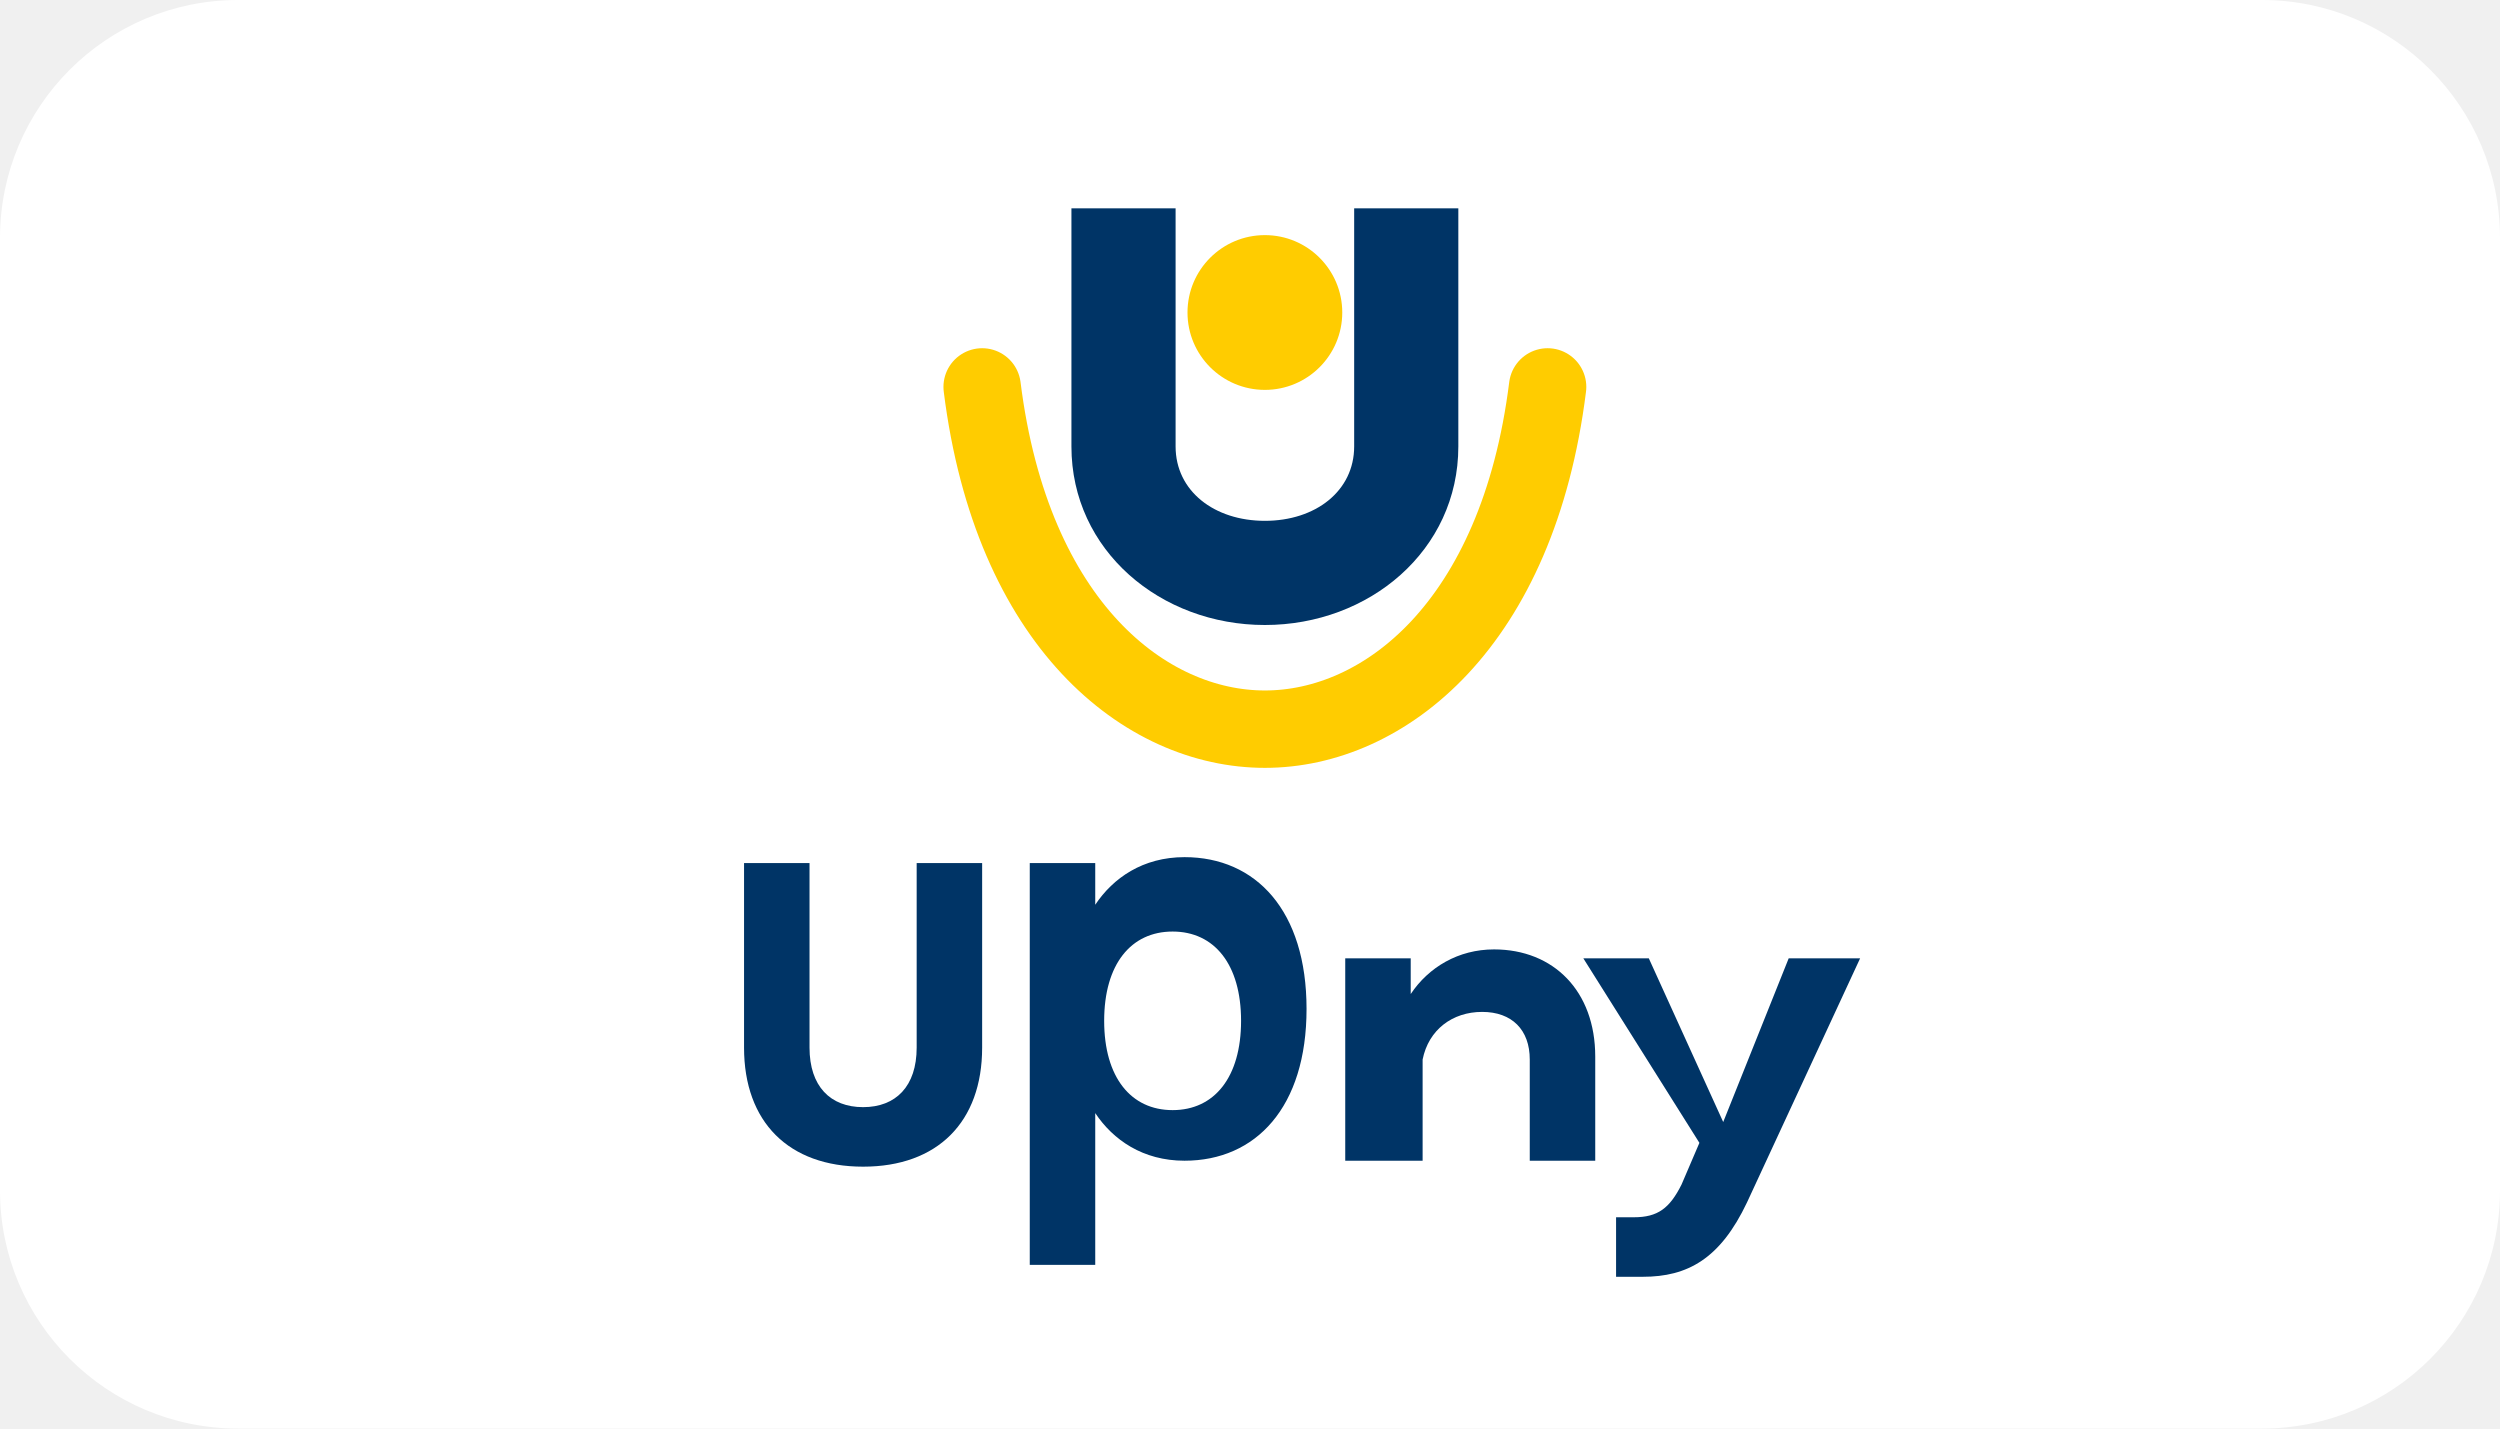
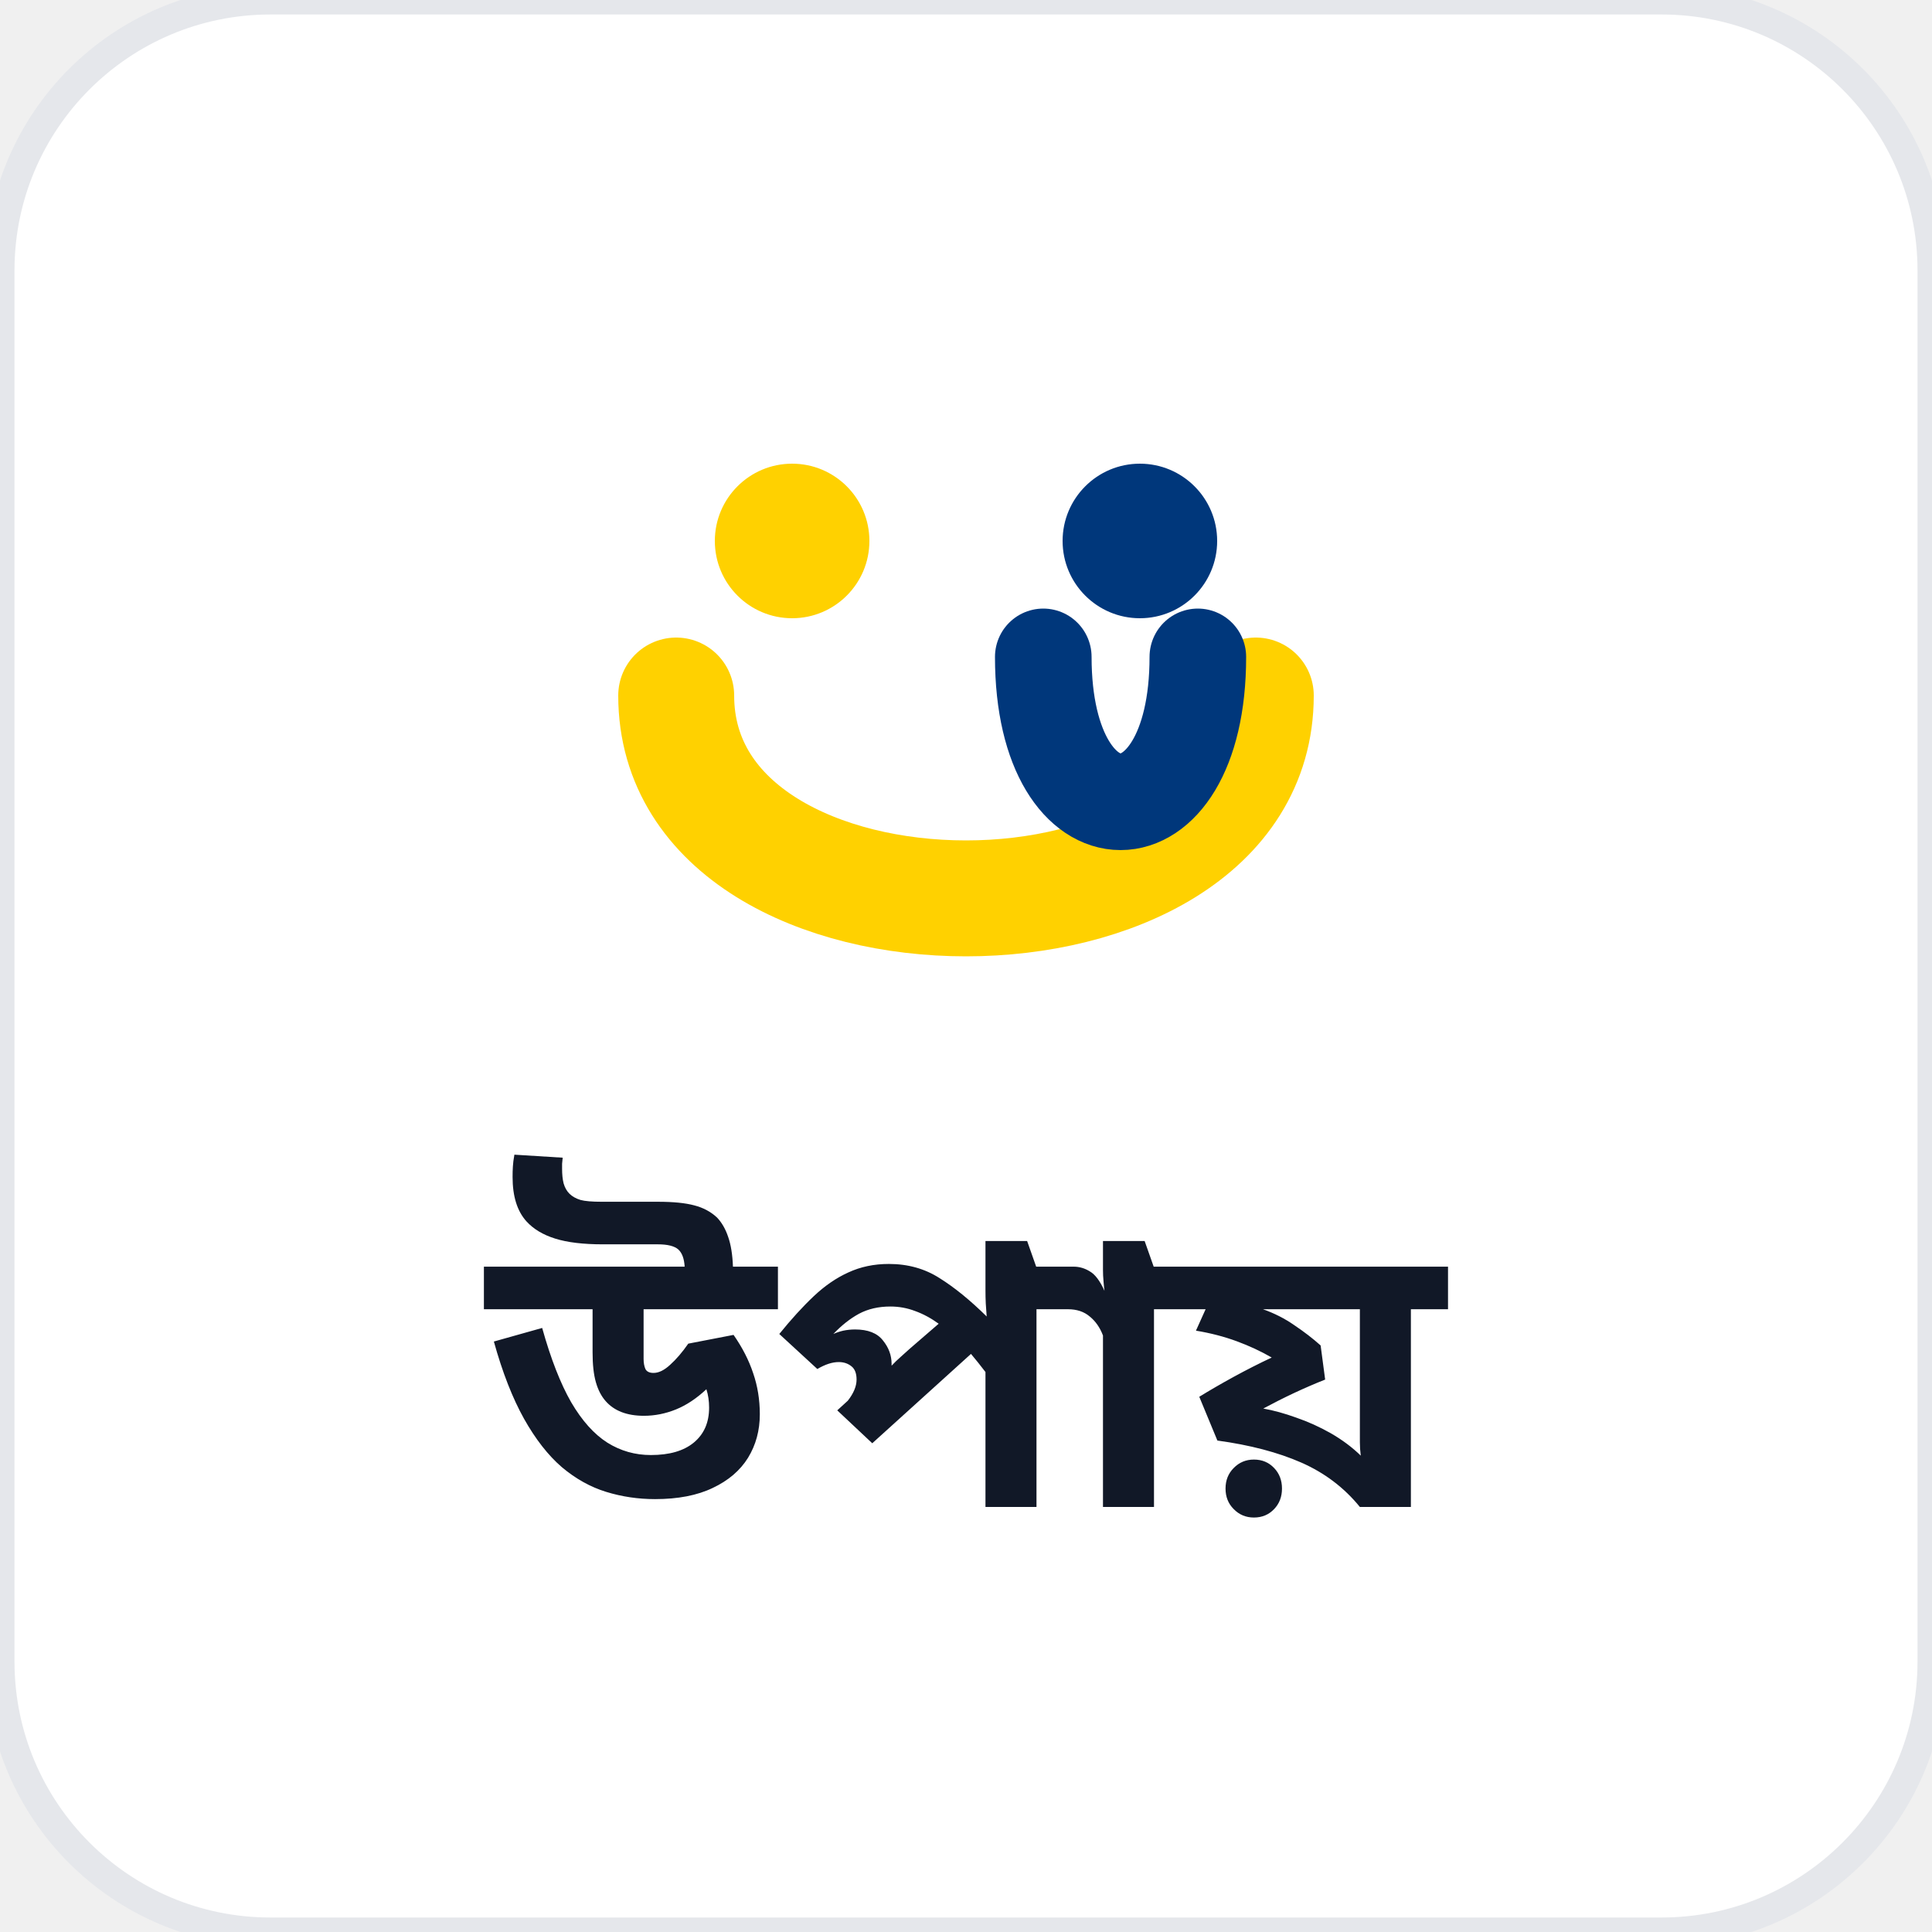
- <svg xmlns="http://www.w3.org/2000/svg" viewBox="0 0 84 48" width="84" height="48">
-   <rect width="84" height="48" rx="8" fill="#FFFFFF" />
-   <g transform="translate(24, 6)">
-     <g transform="translate(8, 0)">
-       <path d="M4 1V9C4 12.5 7 15 10.5 15S17 12.5 17 9V1H13.5V9C13.5 10.5 12.2 11.5 10.5 11.5S7.5 10.5 7.5 9V1H4Z" fill="#003466" />
-       <circle cx="10.5" cy="4.5" r="2.6" fill="#FFCC00" />
-       <path d="M1 7C2 15 6.5 18.5 10.5 18.5S19 15 20 7" stroke="#FFCC00" stroke-width="2.6" stroke-linecap="round" fill="none" />
+ <svg xmlns="http://www.w3.org/2000/svg" viewBox="0 0 100 100" width="100" height="100">
+   <rect width="100" height="100" rx="14" fill="#FFFFFF" stroke="#E5E7EB" stroke-width="1.5" />
+   <g transform="translate(24, 12)">
+     <g transform="translate(26, 24)">
+       <path d="M-15 0 C-15 14, 15 14, 15 0" stroke="#FFD100" stroke-width="6" stroke-linecap="round" fill="none" />
+       <circle cx="-9" cy="-8" r="4" fill="#FFD100" />
+       <circle cx="9" cy="-8" r="4" fill="#00377B" />
+       <path d="M4 -2 C4 8, 12 8, 12 -2" stroke="#00377B" stroke-width="5" stroke-linecap="round" fill="none" />
    </g>
-     <g fill="#003466" transform="translate(1, 23)">
-       <path d="M0 0h2.2v6.2c0 1.3.7 2 1.8 2s1.8-.7 1.8-2V0h2.2v6.2c0 2.5-1.5 4-4 4S0 8.7 0 6.2V0z" />
-       <path d="M9.6 13.5V0h2.2v1.4c.6-.9 1.6-1.6 3-1.6 2.4 0 4.1 1.8 4.1 5.1s-1.7 5.1-4.1 5.1c-1.4 0-2.4-.7-3-1.6v5.1H9.6zm4.8-5.2c1.4 0 2.3-1.1 2.3-3s-.9-3-2.3-3-2.3 1.1-2.3 3 .9 3 2.3 3z" />
-       <path d="M20.2 10V3.2h2.2v1.2c.6-.9 1.6-1.5 2.8-1.5 2 0 3.4 1.4 3.4 3.6V10h-2.2V6.6c0-1-.6-1.6-1.6-1.6-1 0-1.8.6-2 1.6V10h-2.6z" />
-       <path d="M30.4 3.2l2.5 5.5 2.2-5.5h2.4l-3.8 8.2c-.9 1.9-2 2.5-3.5 2.5h-.9v-2h.6c.8 0 1.2-.3 1.6-1.1l.6-1.4-3.9-6.2h2.8z" />
-     </g>
+     <text x="26" y="66" text-anchor="middle" font-family="'SolaimanLipi', 'Noto Sans Bengali', sans-serif" font-weight="900" font-size="20" fill="#111827">
+       উপায়
+     </text>
  </g>
</svg>
